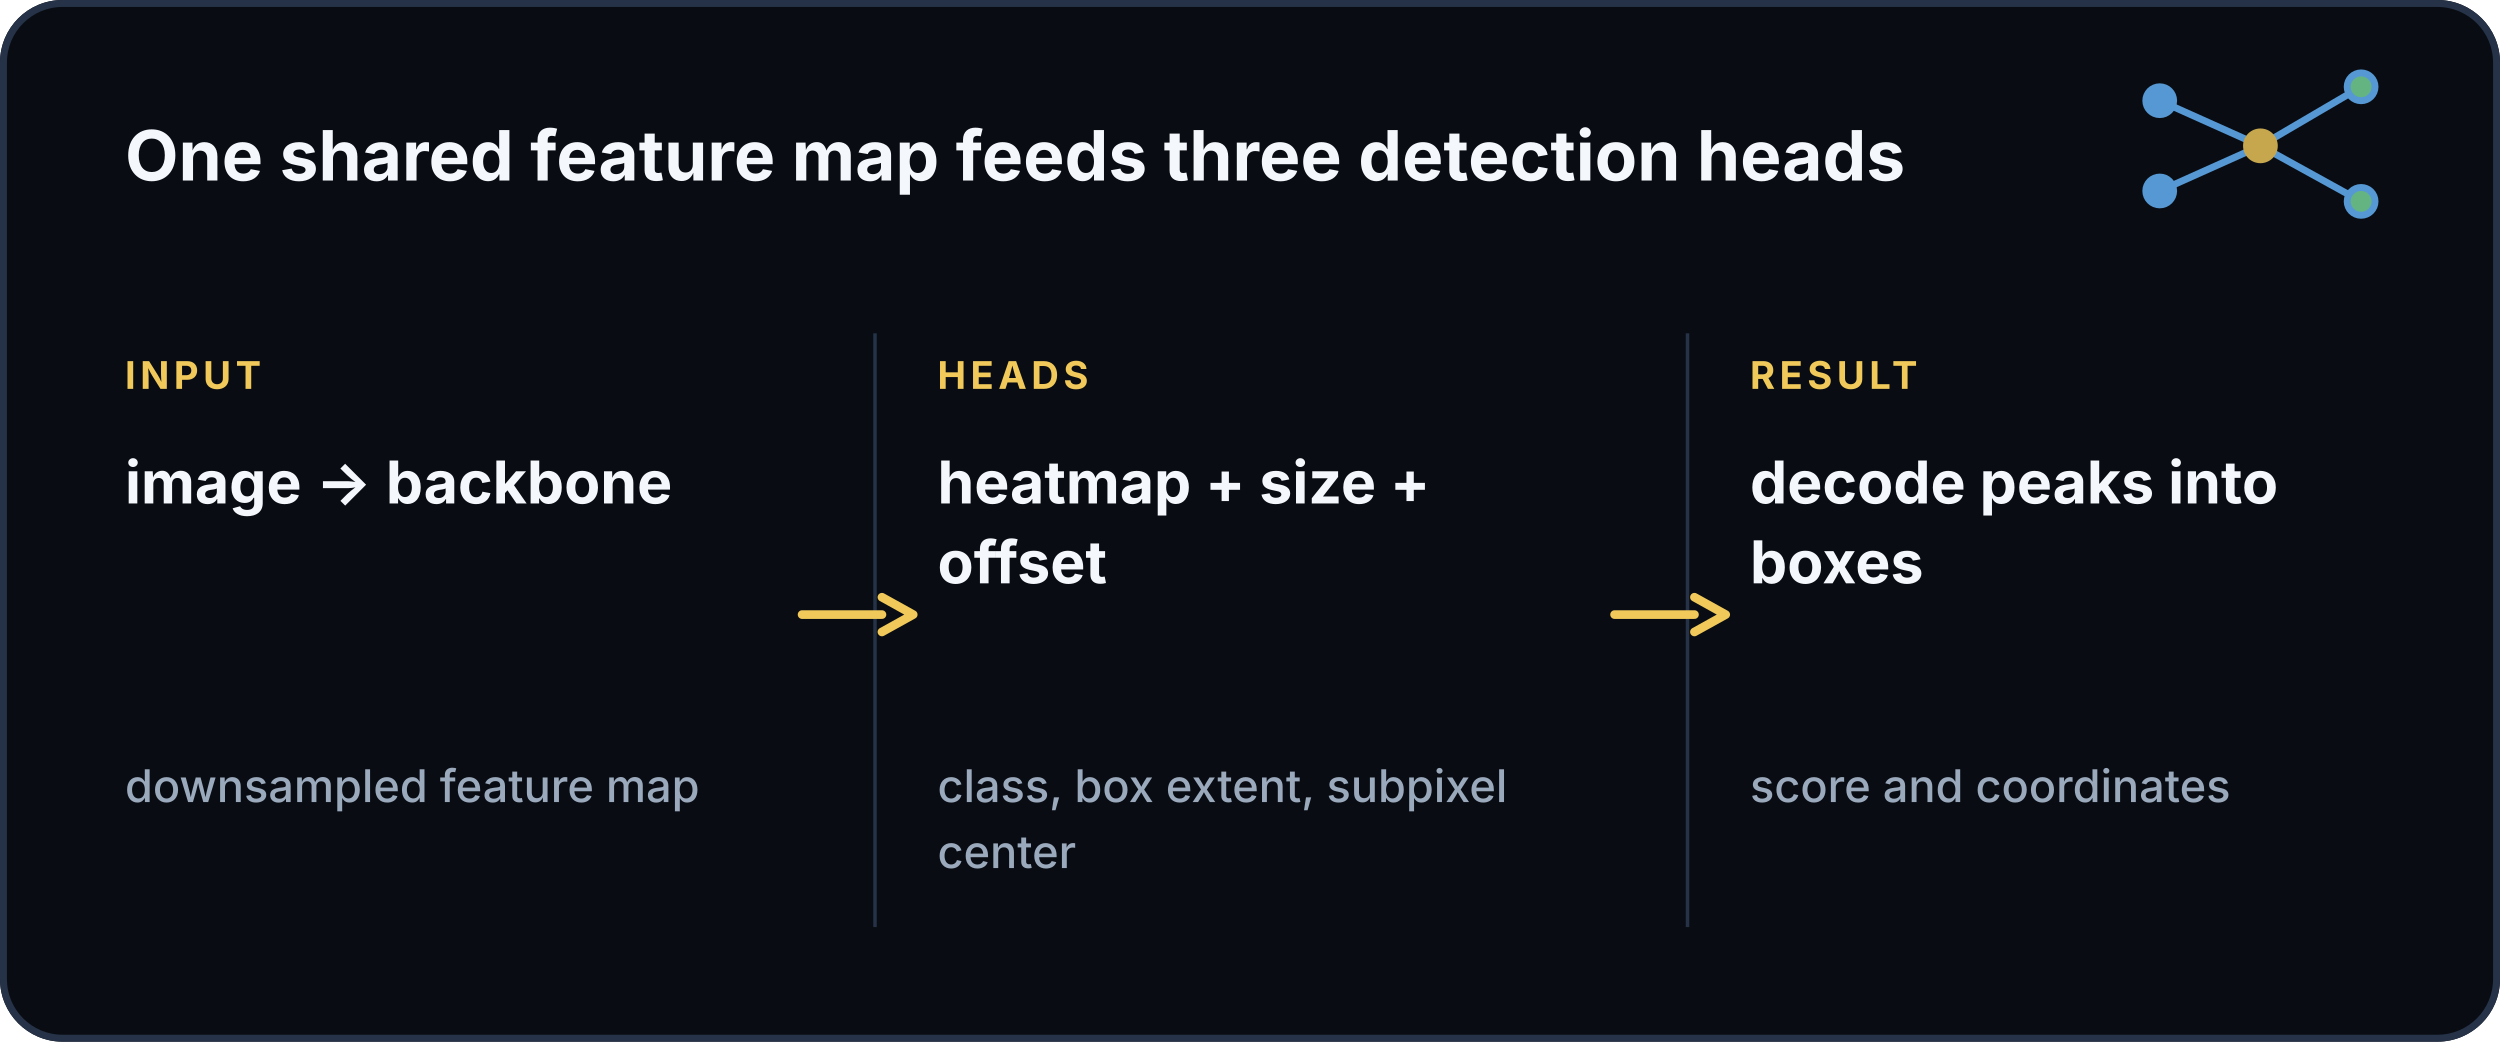
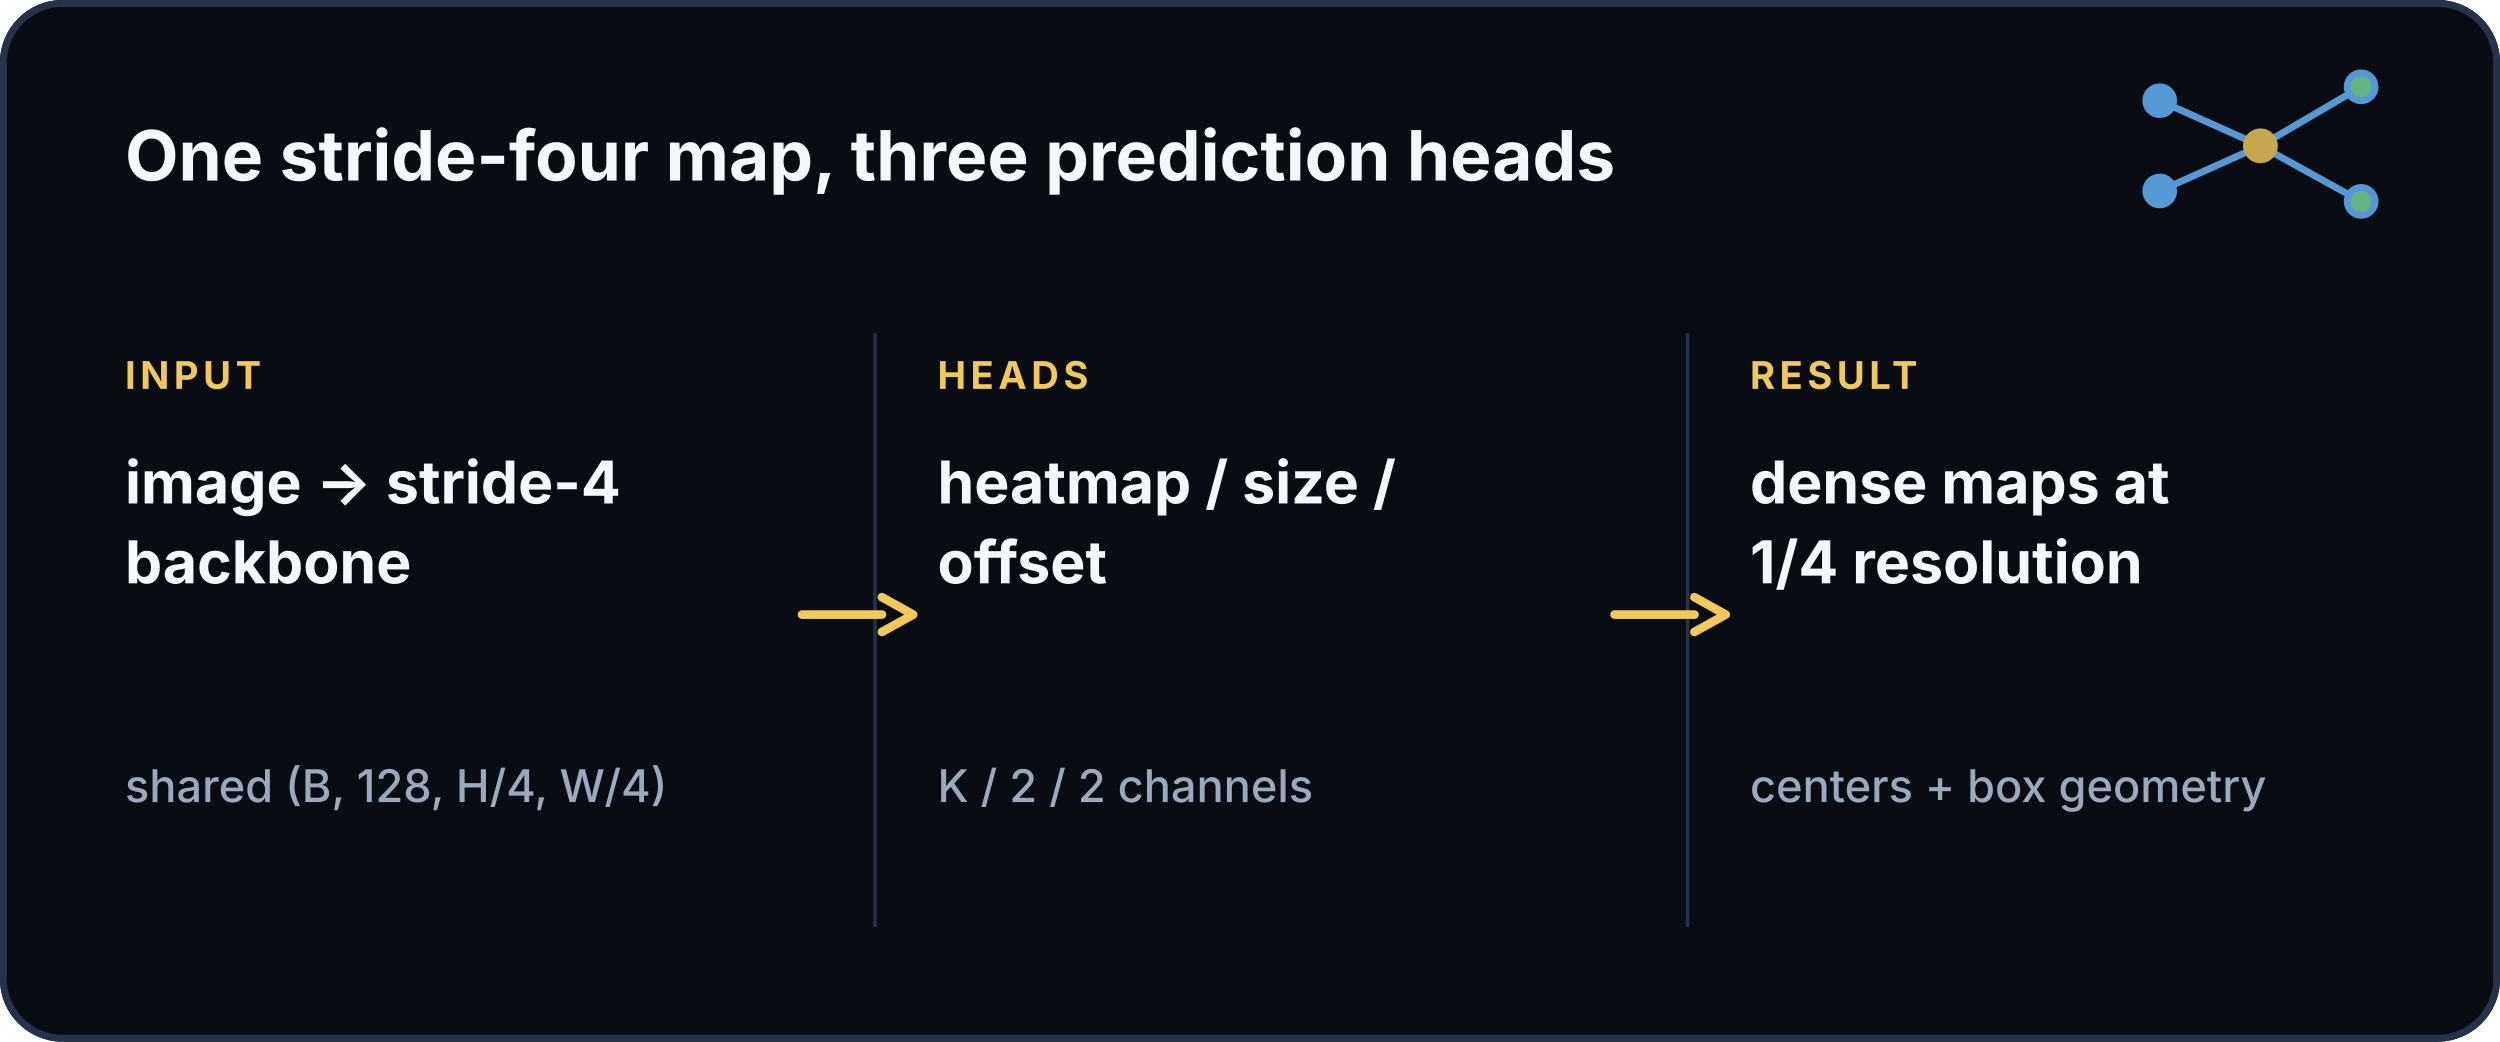
<svg xmlns="http://www.w3.org/2000/svg" width="720" height="300" viewBox="0 0 720 300" role="img" aria-labelledby="title desc">
  <rect width="720" height="300" rx="18" fill="#090d13" />
  <rect x="1" y="1" width="718" height="298" rx="17" fill="none" stroke="#253247" stroke-width="2" />
-   <text x="36" y="52" fill="#f4f7fb" font-family="Inter, ui-sans-serif, system-ui, sans-serif" font-size="20" font-weight="720">One shared feature map feeds three detection heads</text>
-   <g fill="none" stroke-width="2" opacity="0.82" stroke="#67b7ff">
+   <text x="36" y="52" fill="#f4f7fb" font-family="Inter, ui-sans-serif, system-ui, sans-serif" font-size="20" font-weight="720">One stride-four map, three prediction heads</text>
+   <g fill="none" stroke="#67b7ff" stroke-width="2" opacity="0.82">
    <path d="M622 29 L651 42 L680 25 M622 55 L651 42 L680 58" />
    <circle cx="622" cy="29" r="4" fill="#67b7ff" />
    <circle cx="622" cy="55" r="4" fill="#67b7ff" />
    <circle cx="651" cy="42" r="5" fill="#f0c95a" stroke="none" />
    <circle cx="680" cy="25" r="4" fill="#77d99a" />
    <circle cx="680" cy="58" r="4" fill="#77d99a" />
  </g>
  <path d="M252 96 V267 M486 96 V267" stroke="#253247" stroke-width="1" />
  <g>
    <text x="36" y="112" fill="#f0c95a" font-family="Inter, ui-sans-serif, system-ui, sans-serif" font-size="11" font-weight="750" letter-spacing="1.3">INPUT</text>
-     <text x="36" y="145" fill="#f4f7fb" font-family="Inter, ui-sans-serif, system-ui, sans-serif" font-size="17" font-weight="680">image -&gt; backbone</text>
-     <text x="36" y="231" fill="#9aa9bc" font-family="Inter, ui-sans-serif, system-ui, sans-serif" font-size="13" font-weight="450">downsampled feature map</text>
+     <text x="36" y="145" fill="#f4f7fb" font-family="Inter, ui-sans-serif, system-ui, sans-serif" font-size="17" font-weight="680">image -&gt; stride-4</text>
+     <text x="36" y="168" fill="#f4f7fb" font-family="Inter, ui-sans-serif, system-ui, sans-serif" font-size="17" font-weight="680">backbone</text>
+     <text x="36" y="231" fill="#9aa9bc" font-family="Inter, ui-sans-serif, system-ui, sans-serif" font-size="13" font-weight="450">shared (B, 128, H/4, W/4)</text>
  </g>
  <g>
    <text x="270" y="112" fill="#f0c95a" font-family="Inter, ui-sans-serif, system-ui, sans-serif" font-size="11" font-weight="750" letter-spacing="1.3">HEADS</text>
-     <text x="270" y="145" fill="#f4f7fb" font-family="Inter, ui-sans-serif, system-ui, sans-serif" font-size="17" font-weight="680">heatmap + size +</text>
+     <text x="270" y="145" fill="#f4f7fb" font-family="Inter, ui-sans-serif, system-ui, sans-serif" font-size="17" font-weight="680">heatmap / size /</text>
    <text x="270" y="168" fill="#f4f7fb" font-family="Inter, ui-sans-serif, system-ui, sans-serif" font-size="17" font-weight="680">offset</text>
-     <text x="270" y="231" fill="#9aa9bc" font-family="Inter, ui-sans-serif, system-ui, sans-serif" font-size="13" font-weight="450">class, box extent, subpixel</text>
-     <text x="270" y="250" fill="#9aa9bc" font-family="Inter, ui-sans-serif, system-ui, sans-serif" font-size="13" font-weight="450">center</text>
+     <text x="270" y="231" fill="#9aa9bc" font-family="Inter, ui-sans-serif, system-ui, sans-serif" font-size="13" font-weight="450">K / 2 / 2 channels</text>
  </g>
  <g>
    <text x="504" y="112" fill="#f0c95a" font-family="Inter, ui-sans-serif, system-ui, sans-serif" font-size="11" font-weight="750" letter-spacing="1.3">RESULT</text>
-     <text x="504" y="145" fill="#f4f7fb" font-family="Inter, ui-sans-serif, system-ui, sans-serif" font-size="17" font-weight="680">decode peaks into</text>
-     <text x="504" y="168" fill="#f4f7fb" font-family="Inter, ui-sans-serif, system-ui, sans-serif" font-size="17" font-weight="680">boxes</text>
-     <text x="504" y="231" fill="#9aa9bc" font-family="Inter, ui-sans-serif, system-ui, sans-serif" font-size="13" font-weight="450">score and coordinates</text>
+     <text x="504" y="145" fill="#f4f7fb" font-family="Inter, ui-sans-serif, system-ui, sans-serif" font-size="17" font-weight="680">dense maps at</text>
+     <text x="504" y="168" fill="#f4f7fb" font-family="Inter, ui-sans-serif, system-ui, sans-serif" font-size="17" font-weight="680">1/4 resolution</text>
+     <text x="504" y="231" fill="#9aa9bc" font-family="Inter, ui-sans-serif, system-ui, sans-serif" font-size="13" font-weight="450">centers + box geometry</text>
  </g>
-   <path d="M231 177 H254" stroke="#f0c95a" stroke-width="2.5" stroke-linecap="round" />
-   <path d="M254 172 L263 177 L254 182" fill="none" stroke="#f0c95a" stroke-width="2.5" stroke-linecap="round" stroke-linejoin="round" />
-   <path d="M465 177 H488" stroke="#f0c95a" stroke-width="2.5" stroke-linecap="round" />
-   <path d="M488 172 L497 177 L488 182" fill="none" stroke="#f0c95a" stroke-width="2.5" stroke-linecap="round" stroke-linejoin="round" />
+   <path d="M231 177 H254 M465 177 H488" stroke="#f0c95a" stroke-width="2.5" stroke-linecap="round" />
+   <path d="M254 172 L263 177 L254 182 M488 172 L497 177 L488 182" fill="none" stroke="#f0c95a" stroke-width="2.5" stroke-linecap="round" stroke-linejoin="round" />
</svg>
